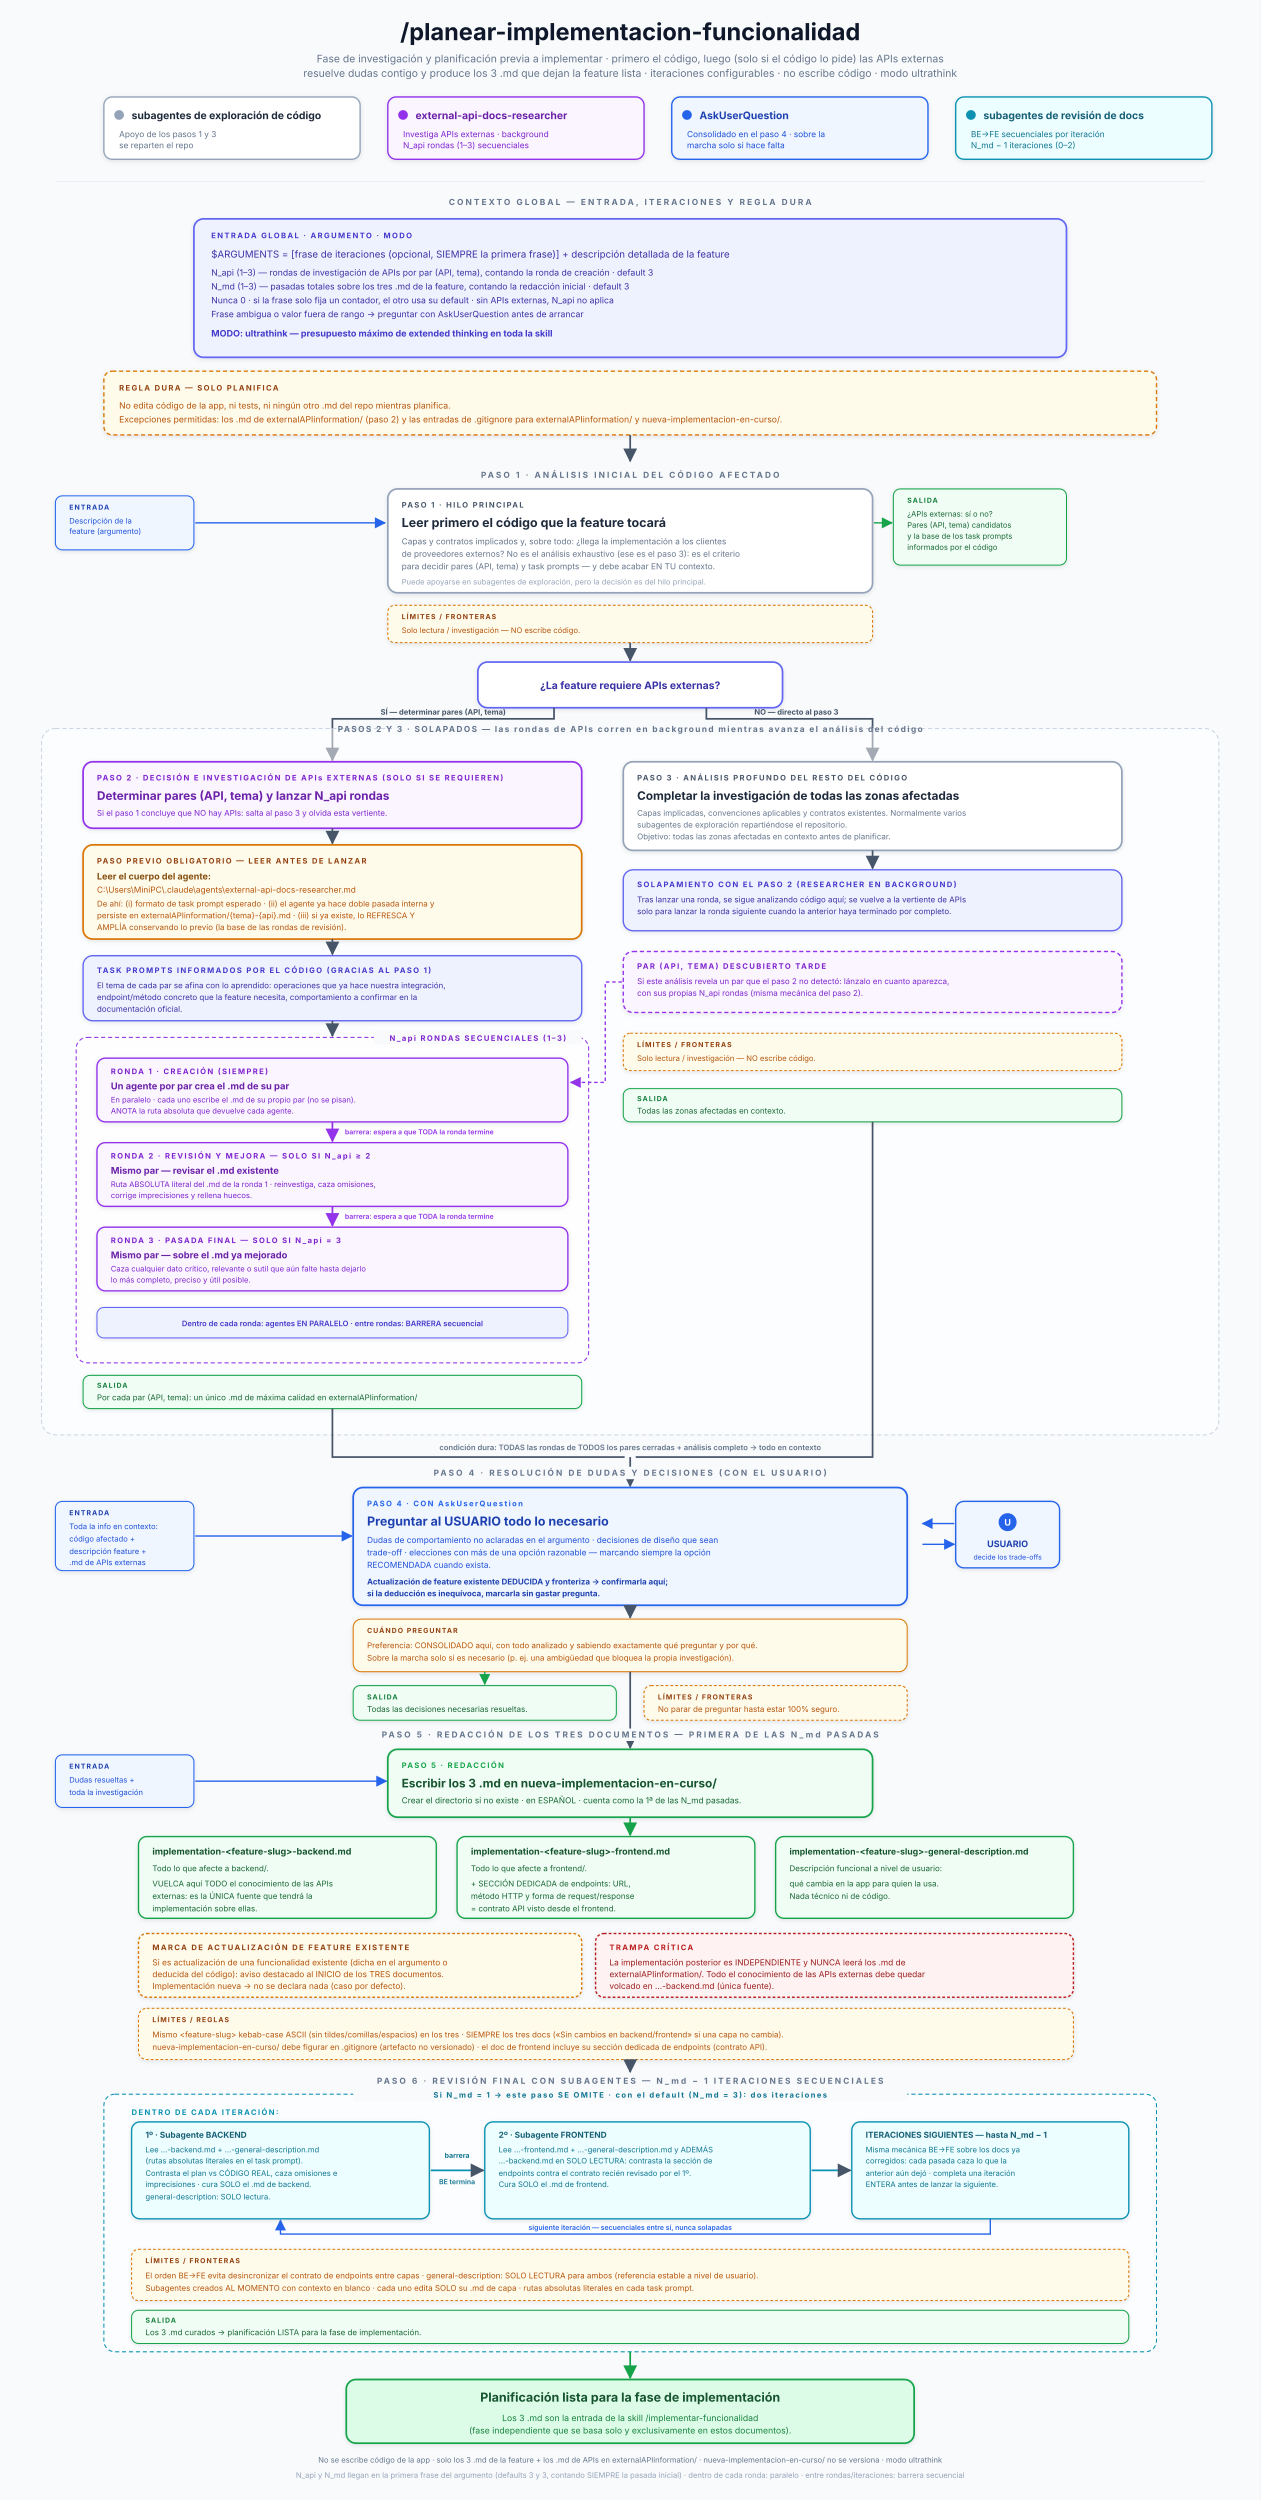
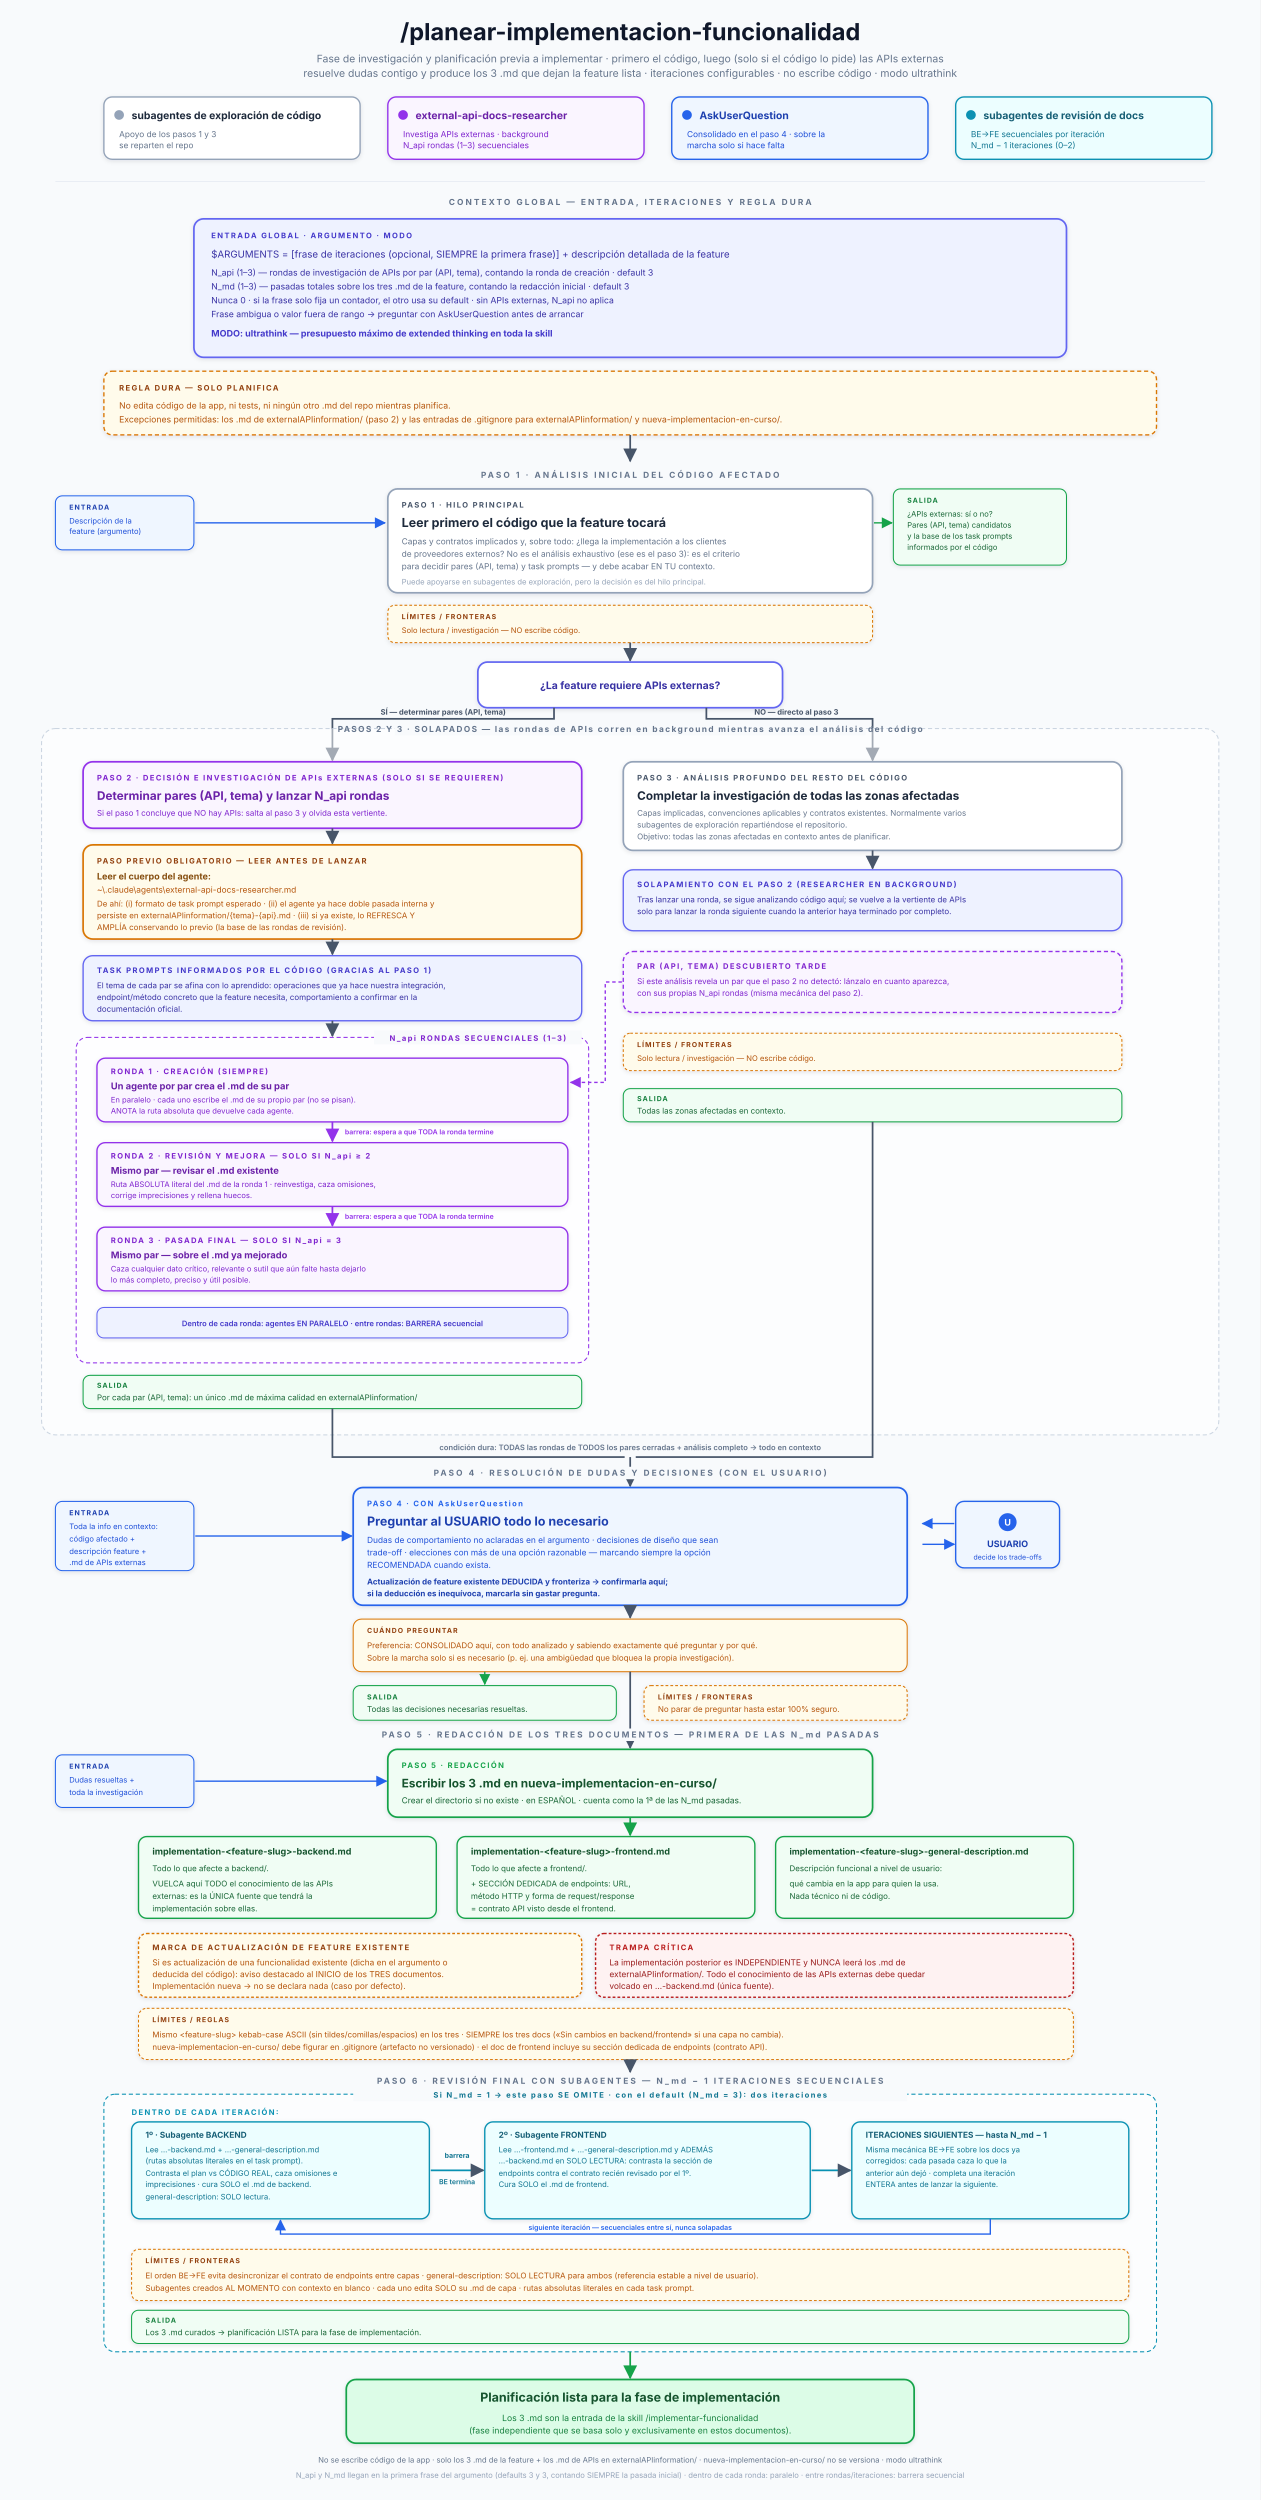
<svg xmlns="http://www.w3.org/2000/svg" viewBox="0 0 1820 3610" font-family="'Inter','Segoe UI',system-ui,sans-serif">
  <defs>
    <marker id="arrow" viewBox="0 0 12 12" refX="11" refY="6" markerWidth="8" markerHeight="8" orient="auto-start-reverse">
      <path d="M0,0 L12,6 L0,12 Z" fill="#475569" />
    </marker>
    <marker id="arrow-success" viewBox="0 0 12 12" refX="11" refY="6" markerWidth="8" markerHeight="8" orient="auto-start-reverse">
      <path d="M0,0 L12,6 L0,12 Z" fill="#16a34a" />
    </marker>
    <marker id="arrow-loop" viewBox="0 0 12 12" refX="11" refY="6" markerWidth="8" markerHeight="8" orient="auto-start-reverse">
      <path d="M0,0 L12,6 L0,12 Z" fill="#2563eb" />
    </marker>
    <marker id="arrow-retry" viewBox="0 0 12 12" refX="11" refY="6" markerWidth="8" markerHeight="8" orient="auto-start-reverse">
      <path d="M0,0 L12,6 L0,12 Z" fill="#9333ea" />
    </marker>
    <filter id="shadow" x="-15%" y="-15%" width="130%" height="130%">
      <feDropShadow dx="0" dy="2" stdDeviation="3" flood-color="#0f172a" flood-opacity="0.10" />
    </filter>
  </defs>
  <rect width="1820" height="3610" fill="#f8fafc" />
  <text x="910" y="58" text-anchor="middle" font-size="34" font-weight="700" fill="#0f172a">/planear-implementacion-funcionalidad</text>
  <text x="910" y="90" text-anchor="middle" font-size="15" fill="#64748b">Fase de investigación y planificación previa a implementar · primero el código, luego (solo si el código lo pide) las APIs externas</text>
  <text x="910" y="111" text-anchor="middle" font-size="15" fill="#64748b">resuelve dudas contigo y produce los 3 .md que dejan la feature lista · iteraciones configurables · no escribe código · modo ultrathink</text>
  <g transform="translate(150,140)" filter="url(#shadow)">
    <rect width="370" height="90" rx="12" fill="#ffffff" stroke="#94a3b8" stroke-width="2" />
    <circle cx="22" cy="26" r="7" fill="#94a3b8" />
    <text x="40" y="32" font-size="15" font-weight="700" fill="#1e293b">subagentes de exploración de código</text>
    <text x="22" y="58" font-size="12" fill="#64748b">Apoyo de los pasos 1 y 3</text>
    <text x="22" y="74" font-size="12" fill="#64748b">se reparten el repo</text>
  </g>
  <g transform="translate(560,140)" filter="url(#shadow)">
    <rect width="370" height="90" rx="12" fill="#faf5ff" stroke="#9333ea" stroke-width="2" />
    <circle cx="22" cy="26" r="7" fill="#9333ea" />
    <text x="40" y="32" font-size="15" font-weight="700" fill="#6b21a8">external-api-docs-researcher</text>
    <text x="22" y="58" font-size="12" fill="#7e22ce">Investiga APIs externas · background</text>
    <text x="22" y="74" font-size="12" fill="#7e22ce">N_api rondas (1–3) secuenciales</text>
  </g>
  <g transform="translate(970,140)" filter="url(#shadow)">
    <rect width="370" height="90" rx="12" fill="#eff6ff" stroke="#2563eb" stroke-width="2" />
    <circle cx="22" cy="26" r="7" fill="#2563eb" />
    <text x="40" y="32" font-size="15" font-weight="700" fill="#1e40af">AskUserQuestion</text>
    <text x="22" y="58" font-size="12" fill="#1d4ed8">Consolidado en el paso 4 · sobre la</text>
    <text x="22" y="74" font-size="12" fill="#1d4ed8">marcha solo si hace falta</text>
  </g>
  <g transform="translate(1380,140)" filter="url(#shadow)">
    <rect width="370" height="90" rx="12" fill="#ecfeff" stroke="#0891b2" stroke-width="2" />
    <circle cx="22" cy="26" r="7" fill="#0891b2" />
    <text x="40" y="32" font-size="15" font-weight="700" fill="#155e75">subagentes de revisión de docs</text>
    <text x="22" y="58" font-size="12" fill="#0e7490">BE→FE secuenciales por iteración</text>
    <text x="22" y="74" font-size="12" fill="#0e7490">N_md − 1 iteraciones (0–2)</text>
  </g>
  <line x1="80" y1="262" x2="1740" y2="262" stroke="#e2e8f0" stroke-width="1" />
  <text x="910" y="296" text-anchor="middle" font-size="12" font-weight="700" fill="#64748b" letter-spacing="3">CONTEXTO GLOBAL — ENTRADA, ITERACIONES Y REGLA DURA</text>
  <g filter="url(#shadow)">
    <rect x="280" y="316" width="1260" height="200" rx="14" fill="#eef2ff" stroke="#6366f1" stroke-width="2.5" />
    <text x="305" y="344" font-size="11" font-weight="700" fill="#4338ca" letter-spacing="2">ENTRADA GLOBAL · ARGUMENTO · MODO</text>
    <text x="305" y="372" font-size="14" fill="#3730a3">$ARGUMENTS = [frase de iteraciones (opcional, SIEMPRE la primera frase)] + descripción detallada de la feature</text>
    <text x="305" y="398" font-size="12.5" fill="#3730a3">N_api (1–3) — rondas de investigación de APIs por par (API, tema), contando la ronda de creación · default 3</text>
    <text x="305" y="418" font-size="12.5" fill="#3730a3">N_md (1–3) — pasadas totales sobre los tres .md de la feature, contando la redacción inicial · default 3</text>
    <text x="305" y="438" font-size="12.5" fill="#3730a3">Nunca 0 · si la frase solo fija un contador, el otro usa su default · sin APIs externas, N_api no aplica</text>
    <text x="305" y="458" font-size="12.5" fill="#3730a3">Frase ambigua o valor fuera de rango → preguntar con AskUserQuestion antes de arrancar</text>
    <text x="305" y="486" font-size="13" font-weight="700" fill="#4338ca">MODO: ultrathink — presupuesto máximo de extended thinking en toda la skill</text>
  </g>
  <g filter="url(#shadow)">
    <rect x="150" y="536" width="1520" height="92" rx="12" fill="#fffbeb" stroke="#d97706" stroke-width="2" stroke-dasharray="6,4" />
    <text x="172" y="564" font-size="11" font-weight="700" fill="#92400e" letter-spacing="2">REGLA DURA — SOLO PLANIFICA</text>
    <text x="172" y="590" font-size="12.5" fill="#b45309">No edita código de la app, ni tests, ni ningún otro .md del repo mientras planifica.</text>
    <text x="172" y="610" font-size="12.5" fill="#b45309">Excepciones permitidas: los .md de externalAPIinformation/ (paso 2) y las entradas de .gitignore para externalAPIinformation/ y nueva-implementacion-en-curso/.</text>
  </g>
  <line x1="910" y1="628" x2="910" y2="666" stroke="#475569" stroke-width="2.5" marker-end="url(#arrow)" />
  <text x="910" y="690" text-anchor="middle" font-size="12" font-weight="700" fill="#64748b" letter-spacing="3">PASO 1 · ANÁLISIS INICIAL DEL CÓDIGO AFECTADO</text>
  <g filter="url(#shadow)">
    <rect x="560" y="706" width="700" height="150" rx="14" fill="#ffffff" stroke="#94a3b8" stroke-width="2.5" />
    <text x="580" y="733" font-size="11" font-weight="700" fill="#475569" letter-spacing="2">PASO 1 · HILO PRINCIPAL</text>
    <text x="580" y="761" font-size="18" font-weight="700" fill="#1e293b">Leer primero el código que la feature tocará</text>
    <text x="580" y="786" font-size="12" fill="#64748b">Capas y contratos implicados y, sobre todo: ¿llega la implementación a los clientes</text>
    <text x="580" y="804" font-size="12" fill="#64748b">de proveedores externos? No es el análisis exhaustivo (ese es el paso 3): es el criterio</text>
    <text x="580" y="822" font-size="12" fill="#64748b">para decidir pares (API, tema) y task prompts — y debe acabar EN TU contexto.</text>
    <text x="580" y="844" font-size="11" fill="#94a3b8">Puede apoyarse en subagentes de exploración, pero la decisión es del hilo principal.</text>
  </g>
  <g filter="url(#shadow)">
    <rect x="80" y="716" width="200" height="78" rx="10" fill="#eff6ff" stroke="#2563eb" stroke-width="1.5" />
    <text x="100" y="736" font-size="10" font-weight="700" fill="#1e40af" letter-spacing="1.5">ENTRADA</text>
    <text x="100" y="756" font-size="11" fill="#1d4ed8">Descripción de la</text>
    <text x="100" y="771" font-size="11" fill="#1d4ed8">feature (argumento)</text>
  </g>
  <line x1="282" y1="755" x2="556" y2="755" stroke="#2563eb" stroke-width="2" marker-end="url(#arrow-loop)" />
  <g filter="url(#shadow)">
    <rect x="1290" y="706" width="250" height="110" rx="10" fill="#f0fdf4" stroke="#16a34a" stroke-width="1.5" />
    <text x="1310" y="726" font-size="10" font-weight="700" fill="#15803d" letter-spacing="1.5">SALIDA</text>
    <text x="1310" y="746" font-size="11" fill="#166534">¿APIs externas: sí o no?</text>
    <text x="1310" y="762" font-size="11" fill="#166534">Pares (API, tema) candidatos</text>
    <text x="1310" y="778" font-size="11" fill="#166534">y la base de los task prompts</text>
    <text x="1310" y="794" font-size="11" fill="#166534">informados por el código</text>
  </g>
  <line x1="1262" y1="755" x2="1288" y2="755" stroke="#16a34a" stroke-width="2" marker-end="url(#arrow-success)" />
  <g filter="url(#shadow)">
    <rect x="560" y="874" width="700" height="54" rx="10" fill="#fffbeb" stroke="#d97706" stroke-width="1.5" stroke-dasharray="4,3" />
    <text x="580" y="894" font-size="10" font-weight="700" fill="#92400e" letter-spacing="1.5">LÍMITES / FRONTERAS</text>
    <text x="580" y="914" font-size="11" fill="#b45309">Solo lectura / investigación — NO escribe código.</text>
  </g>
  <line x1="910" y1="928" x2="910" y2="954" stroke="#475569" stroke-width="2.5" marker-end="url(#arrow)" />
  <g filter="url(#shadow)">
    <rect x="690" y="956" width="440" height="66" rx="14" fill="#ffffff" stroke="#6366f1" stroke-width="2.5" />
    <text x="910" y="995" text-anchor="middle" font-size="15" font-weight="700" fill="#3730a3">¿La feature requiere APIs externas?</text>
  </g>
  <path d="M 800,1022 L 800,1038 L 480,1038 L 480,1098" fill="none" stroke="#475569" stroke-width="2.5" marker-end="url(#arrow)" />
  <text x="640" y="1032" text-anchor="middle" font-size="11" font-weight="700" fill="#475569">SÍ — determinar pares (API, tema)</text>
  <path d="M 1020,1022 L 1020,1038 L 1260,1038 L 1260,1098" fill="none" stroke="#475569" stroke-width="2.5" marker-end="url(#arrow)" />
  <text x="1150" y="1032" text-anchor="middle" font-size="11" font-weight="700" fill="#475569">NO — directo al paso 3</text>
  <rect x="60" y="1052" width="1700" height="1020" rx="20" fill="#ffffff" fill-opacity="0.5" stroke="#cbd5e1" stroke-width="1.5" stroke-dasharray="6,4" />
  <rect x="570" y="1042" width="680" height="20" fill="#f8fafc" />
  <text x="910" y="1057" text-anchor="middle" font-size="12" font-weight="700" fill="#64748b" letter-spacing="2">PASOS 2 Y 3 · SOLAPADOS — las rondas de APIs corren en background mientras avanza el análisis del código</text>
  <g filter="url(#shadow)">
    <rect x="120" y="1100" width="720" height="96" rx="14" fill="#faf5ff" stroke="#9333ea" stroke-width="2.5" />
    <text x="140" y="1127" font-size="11" font-weight="700" fill="#7e22ce" letter-spacing="2">PASO 2 · DECISIÓN E INVESTIGACIÓN DE APIs EXTERNAS (SOLO SI SE REQUIEREN)</text>
    <text x="140" y="1155" font-size="17" font-weight="700" fill="#6b21a8">Determinar pares (API, tema) y lanzar N_api rondas</text>
    <text x="140" y="1178" font-size="11.5" fill="#7e22ce">Si el paso 1 concluye que NO hay APIs: salta al paso 3 y olvida esta vertiente.</text>
  </g>
  <line x1="480" y1="1196" x2="480" y2="1218" stroke="#475569" stroke-width="2.5" marker-end="url(#arrow)" />
  <g filter="url(#shadow)">
    <rect x="120" y="1220" width="720" height="136" rx="14" fill="#fffbeb" stroke="#d97706" stroke-width="2.5" />
    <text x="140" y="1247" font-size="11" font-weight="700" fill="#92400e" letter-spacing="2">PASO PREVIO OBLIGATORIO — LEER ANTES DE LANZAR</text>
    <text x="140" y="1270" font-size="13" font-weight="700" fill="#854d0e">Leer el cuerpo del agente:</text>
-     <text x="140" y="1289" font-size="12" fill="#b45309">C:\Users\MiniPC\.claude\agents\external-api-docs-researcher.md</text>
+     <text x="140" y="1289" font-size="12" fill="#b45309">~\.claude\agents\external-api-docs-researcher.md</text>
    <text x="140" y="1309" font-size="11.5" fill="#b45309">De ahí: (i) formato de task prompt esperado · (ii) el agente ya hace doble pasada interna y</text>
    <text x="140" y="1326" font-size="11.5" fill="#b45309">persiste en externalAPIinformation/{tema}-{api}.md · (iii) si ya existe, lo REFRESCA Y</text>
    <text x="140" y="1343" font-size="11.5" fill="#b45309">AMPLÍA conservando lo previo (la base de las rondas de revisión).</text>
  </g>
  <line x1="480" y1="1356" x2="480" y2="1378" stroke="#475569" stroke-width="2.5" marker-end="url(#arrow)" />
  <g filter="url(#shadow)">
    <rect x="120" y="1380" width="720" height="94" rx="14" fill="#eef2ff" stroke="#6366f1" stroke-width="2" />
    <text x="140" y="1405" font-size="11" font-weight="700" fill="#4338ca" letter-spacing="2">TASK PROMPTS INFORMADOS POR EL CÓDIGO (GRACIAS AL PASO 1)</text>
    <text x="140" y="1427" font-size="11.5" fill="#3730a3">El tema de cada par se afina con lo aprendido: operaciones que ya hace nuestra integración,</text>
    <text x="140" y="1444" font-size="11.5" fill="#3730a3">endpoint/método concreto que la feature necesita, comportamiento a confirmar en la</text>
    <text x="140" y="1461" font-size="11.5" fill="#3730a3">documentación oficial.</text>
  </g>
  <line x1="480" y1="1474" x2="480" y2="1496" stroke="#475569" stroke-width="2.5" marker-end="url(#arrow)" />
  <rect x="110" y="1498" width="740" height="470" rx="16" fill="#ffffff" fill-opacity="0.6" stroke="#9333ea" stroke-width="1.5" stroke-dasharray="6,4" />
  <rect x="540" y="1488" width="300" height="20" fill="#f8fafc" />
  <text x="690" y="1503" text-anchor="middle" font-size="11" font-weight="700" fill="#7e22ce" letter-spacing="2">N_api RONDAS SECUENCIALES (1–3)</text>
  <g filter="url(#shadow)">
    <rect x="140" y="1528" width="680" height="92" rx="12" fill="#faf5ff" stroke="#9333ea" stroke-width="2" />
    <text x="160" y="1551" font-size="11" font-weight="700" fill="#7e22ce" letter-spacing="2">RONDA 1 · CREACIÓN (SIEMPRE)</text>
    <text x="160" y="1573" font-size="13.5" font-weight="700" fill="#6b21a8">Un agente por par crea el .md de su par</text>
    <text x="160" y="1592" font-size="11" fill="#7e22ce">En paralelo · cada uno escribe el .md de su propio par (no se pisan).</text>
    <text x="160" y="1608" font-size="11" fill="#7e22ce">ANOTA la ruta absoluta que devuelve cada agente.</text>
  </g>
  <line x1="480" y1="1620" x2="480" y2="1648" stroke="#9333ea" stroke-width="2.5" marker-end="url(#arrow-retry)" />
  <text x="498" y="1638" font-size="10" font-weight="600" fill="#9333ea">barrera: espera a que TODA la ronda termine</text>
  <g filter="url(#shadow)">
    <rect x="140" y="1650" width="680" height="92" rx="12" fill="#faf5ff" stroke="#9333ea" stroke-width="2" />
    <text x="160" y="1673" font-size="11" font-weight="700" fill="#7e22ce" letter-spacing="2">RONDA 2 · REVISIÓN Y MEJORA — SOLO SI N_api ≥ 2</text>
    <text x="160" y="1695" font-size="13.5" font-weight="700" fill="#6b21a8">Mismo par — revisar el .md existente</text>
    <text x="160" y="1714" font-size="11" fill="#7e22ce">Ruta ABSOLUTA literal del .md de la ronda 1 · reinvestiga, caza omisiones,</text>
    <text x="160" y="1730" font-size="11" fill="#7e22ce">corrige imprecisiones y rellena huecos.</text>
  </g>
  <line x1="480" y1="1742" x2="480" y2="1770" stroke="#9333ea" stroke-width="2.5" marker-end="url(#arrow-retry)" />
  <text x="498" y="1760" font-size="10" font-weight="600" fill="#9333ea">barrera: espera a que TODA la ronda termine</text>
  <g filter="url(#shadow)">
    <rect x="140" y="1772" width="680" height="92" rx="12" fill="#faf5ff" stroke="#9333ea" stroke-width="2" />
    <text x="160" y="1795" font-size="11" font-weight="700" fill="#7e22ce" letter-spacing="2">RONDA 3 · PASADA FINAL — SOLO SI N_api = 3</text>
    <text x="160" y="1817" font-size="13.5" font-weight="700" fill="#6b21a8">Mismo par — sobre el .md ya mejorado</text>
    <text x="160" y="1836" font-size="11" fill="#7e22ce">Caza cualquier dato crítico, relevante o sutil que aún falte hasta dejarlo</text>
    <text x="160" y="1852" font-size="11" fill="#7e22ce">lo más completo, preciso y útil posible.</text>
  </g>
  <g filter="url(#shadow)">
    <rect x="140" y="1888" width="680" height="44" rx="10" fill="#eef2ff" stroke="#6366f1" stroke-width="1.5" />
    <text x="480" y="1915" text-anchor="middle" font-size="11" font-weight="600" fill="#4338ca">Dentro de cada ronda: agentes EN PARALELO · entre rondas: BARRERA secuencial</text>
  </g>
  <g filter="url(#shadow)">
    <rect x="120" y="1986" width="720" height="48" rx="10" fill="#f0fdf4" stroke="#16a34a" stroke-width="1.5" />
    <text x="140" y="2004" font-size="10" font-weight="700" fill="#15803d" letter-spacing="1.5">SALIDA</text>
    <text x="140" y="2022" font-size="11.5" fill="#166534">Por cada par (API, tema): un único .md de máxima calidad en externalAPIinformation/</text>
  </g>
  <g filter="url(#shadow)">
    <rect x="900" y="1100" width="720" height="128" rx="14" fill="#ffffff" stroke="#94a3b8" stroke-width="2.5" />
    <text x="920" y="1127" font-size="11" font-weight="700" fill="#475569" letter-spacing="2">PASO 3 · ANÁLISIS PROFUNDO DEL RESTO DEL CÓDIGO</text>
    <text x="920" y="1155" font-size="17" font-weight="700" fill="#1e293b">Completar la investigación de todas las zonas afectadas</text>
    <text x="920" y="1178" font-size="11.5" fill="#64748b">Capas implicadas, convenciones aplicables y contratos existentes. Normalmente varios</text>
    <text x="920" y="1195" font-size="11.5" fill="#64748b">subagentes de exploración repartiéndose el repositorio.</text>
    <text x="920" y="1212" font-size="11.5" fill="#64748b">Objetivo: todas las zonas afectadas en contexto antes de planificar.</text>
  </g>
  <line x1="1260" y1="1228" x2="1260" y2="1254" stroke="#475569" stroke-width="2.5" marker-end="url(#arrow)" />
  <g filter="url(#shadow)">
    <rect x="900" y="1256" width="720" height="88" rx="14" fill="#eef2ff" stroke="#6366f1" stroke-width="2" />
    <text x="920" y="1281" font-size="11" font-weight="700" fill="#4338ca" letter-spacing="2">SOLAPAMIENTO CON EL PASO 2 (RESEARCHER EN BACKGROUND)</text>
    <text x="920" y="1303" font-size="11.5" fill="#3730a3">Tras lanzar una ronda, se sigue analizando código aquí; se vuelve a la vertiente de APIs</text>
    <text x="920" y="1320" font-size="11.5" fill="#3730a3">solo para lanzar la ronda siguiente cuando la anterior haya terminado por completo.</text>
  </g>
  <g filter="url(#shadow)">
    <rect x="900" y="1374" width="720" height="88" rx="14" fill="#faf5ff" stroke="#9333ea" stroke-width="2" stroke-dasharray="6,4" />
    <text x="920" y="1399" font-size="11" font-weight="700" fill="#7e22ce" letter-spacing="2">PAR (API, TEMA) DESCUBIERTO TARDE</text>
    <text x="920" y="1421" font-size="11.5" fill="#7e22ce">Si este análisis revela un par que el paso 2 no detectó: lánzalo en cuanto aparezca,</text>
    <text x="920" y="1438" font-size="11.5" fill="#7e22ce">con sus propias N_api rondas (misma mecánica del paso 2).</text>
  </g>
  <path d="M 898,1418 L 874,1418 L 874,1563 L 824,1563" fill="none" stroke="#9333ea" stroke-width="2" stroke-dasharray="5,4" marker-end="url(#arrow-retry)" />
  <g filter="url(#shadow)">
    <rect x="900" y="1492" width="720" height="54" rx="10" fill="#fffbeb" stroke="#d97706" stroke-width="1.5" stroke-dasharray="4,3" />
    <text x="920" y="1512" font-size="10" font-weight="700" fill="#92400e" letter-spacing="1.5">LÍMITES / FRONTERAS</text>
    <text x="920" y="1532" font-size="11" fill="#b45309">Solo lectura / investigación — NO escribe código.</text>
  </g>
  <g filter="url(#shadow)">
    <rect x="900" y="1572" width="720" height="48" rx="10" fill="#f0fdf4" stroke="#16a34a" stroke-width="1.5" />
    <text x="920" y="1590" font-size="10" font-weight="700" fill="#15803d" letter-spacing="1.5">SALIDA</text>
    <text x="920" y="1608" font-size="11.5" fill="#166534">Todas las zonas afectadas en contexto.</text>
  </g>
  <path d="M 480,2034 L 480,2104 L 902,2104" fill="none" stroke="#475569" stroke-width="2.5" />
  <path d="M 1260,1620 L 1260,2104 L 918,2104" fill="none" stroke="#475569" stroke-width="2.5" />
  <text x="910" y="2094" text-anchor="middle" font-size="11" font-weight="600" fill="#64748b">condición dura: TODAS las rondas de TODOS los pares cerradas + análisis completo → todo en contexto</text>
  <line x1="910" y1="2104" x2="910" y2="2146" stroke="#475569" stroke-width="2.5" marker-end="url(#arrow)" />
  <rect x="560" y="2118" width="700" height="18" fill="#f8fafc" />
  <text x="910" y="2131" text-anchor="middle" font-size="12" font-weight="700" fill="#64748b" letter-spacing="3">PASO 4 · RESOLUCIÓN DE DUDAS Y DECISIONES (CON EL USUARIO)</text>
  <g filter="url(#shadow)">
    <rect x="510" y="2148" width="800" height="170" rx="14" fill="#eff6ff" stroke="#2563eb" stroke-width="2.5" />
    <text x="530" y="2175" font-size="11" font-weight="700" fill="#2563eb" letter-spacing="2">PASO 4 · CON AskUserQuestion</text>
    <text x="530" y="2203" font-size="18" font-weight="700" fill="#1e40af">Preguntar al USUARIO todo lo necesario</text>
    <text x="530" y="2228" font-size="12" fill="#1d4ed8">Dudas de comportamiento no aclaradas en el argumento · decisiones de diseño que sean</text>
    <text x="530" y="2246" font-size="12" fill="#1d4ed8">trade-off · elecciones con más de una opción razonable — marcando siempre la opción</text>
    <text x="530" y="2264" font-size="12" fill="#1d4ed8">RECOMENDADA cuando exista.</text>
    <text x="530" y="2288" font-size="11.5" font-weight="700" fill="#1e40af">Actualización de feature existente DEDUCIDA y fronteriza → confirmarla aquí;</text>
    <text x="530" y="2305" font-size="11.5" font-weight="700" fill="#1e40af">si la deducción es inequívoca, marcarla sin gastar pregunta.</text>
  </g>
  <g filter="url(#shadow)">
    <rect x="1380" y="2168" width="150" height="96" rx="12" fill="#eff6ff" stroke="#2563eb" stroke-width="2" />
    <circle cx="1455" cy="2198" r="13" fill="#2563eb" />
    <text x="1455" y="2203" text-anchor="middle" font-size="13" font-weight="700" fill="#ffffff">U</text>
    <text x="1455" y="2234" text-anchor="middle" font-size="13" font-weight="700" fill="#1e40af">USUARIO</text>
    <text x="1455" y="2252" text-anchor="middle" font-size="10" fill="#1d4ed8">decide los trade-offs</text>
  </g>
  <line x1="1378" y1="2200" x2="1332" y2="2200" stroke="#2563eb" stroke-width="2" marker-end="url(#arrow-loop)" />
  <line x1="1332" y1="2230" x2="1378" y2="2230" stroke="#2563eb" stroke-width="2" marker-end="url(#arrow-loop)" />
  <g filter="url(#shadow)">
    <rect x="80" y="2168" width="200" height="100" rx="10" fill="#eff6ff" stroke="#2563eb" stroke-width="1.5" />
    <text x="100" y="2188" font-size="10" font-weight="700" fill="#1e40af" letter-spacing="1.5">ENTRADA</text>
    <text x="100" y="2208" font-size="11" fill="#1d4ed8">Toda la info en contexto:</text>
    <text x="100" y="2226" font-size="11" fill="#1d4ed8">código afectado +</text>
    <text x="100" y="2244" font-size="11" fill="#1d4ed8">descripción feature +</text>
    <text x="100" y="2260" font-size="11" fill="#1d4ed8">.md de APIs externas</text>
  </g>
  <line x1="282" y1="2218" x2="508" y2="2218" stroke="#2563eb" stroke-width="2" marker-end="url(#arrow-loop)" />
  <line x1="910" y1="2318" x2="910" y2="2336" stroke="#475569" stroke-width="2.5" marker-end="url(#arrow)" />
  <g filter="url(#shadow)">
    <rect x="510" y="2338" width="800" height="76" rx="12" fill="#fffbeb" stroke="#d97706" stroke-width="1.5" />
    <text x="530" y="2358" font-size="10" font-weight="700" fill="#92400e" letter-spacing="1.5">CUÁNDO PREGUNTAR</text>
    <text x="530" y="2380" font-size="11.5" fill="#b45309">Preferencia: CONSOLIDADO aquí, con todo analizado y sabiendo exactamente qué preguntar y por qué.</text>
    <text x="530" y="2398" font-size="11.5" fill="#b45309">Sobre la marcha solo si es necesario (p. ej. una ambigüedad que bloquea la propia investigación).</text>
  </g>
  <line x1="700" y1="2414" x2="700" y2="2432" stroke="#16a34a" stroke-width="2" marker-end="url(#arrow-success)" />
  <g filter="url(#shadow)">
    <rect x="510" y="2434" width="380" height="50" rx="10" fill="#f0fdf4" stroke="#16a34a" stroke-width="1.5" />
    <text x="530" y="2454" font-size="10" font-weight="700" fill="#15803d" letter-spacing="1.5">SALIDA</text>
    <text x="530" y="2472" font-size="11.5" fill="#166534">Todas las decisiones necesarias resueltas.</text>
  </g>
  <g filter="url(#shadow)">
    <rect x="930" y="2434" width="380" height="50" rx="10" fill="#fffbeb" stroke="#d97706" stroke-width="1.5" stroke-dasharray="4,3" />
    <text x="950" y="2454" font-size="10" font-weight="700" fill="#92400e" letter-spacing="1.5">LÍMITES / FRONTERAS</text>
    <text x="950" y="2472" font-size="11.5" fill="#b45309">No parar de preguntar hasta estar 100% seguro.</text>
  </g>
  <line x1="910" y1="2414" x2="910" y2="2524" stroke="#475569" stroke-width="2.5" marker-end="url(#arrow)" />
  <rect x="600" y="2496" width="620" height="18" fill="#f8fafc" />
  <text x="910" y="2509" text-anchor="middle" font-size="12" font-weight="700" fill="#64748b" letter-spacing="3">PASO 5 · REDACCIÓN DE LOS TRES DOCUMENTOS — PRIMERA DE LAS N_md PASADAS</text>
  <g filter="url(#shadow)">
    <rect x="560" y="2526" width="700" height="98" rx="14" fill="#f0fdf4" stroke="#16a34a" stroke-width="2.5" />
    <text x="580" y="2553" font-size="11" font-weight="700" fill="#16a34a" letter-spacing="2">PASO 5 · REDACCIÓN</text>
    <text x="580" y="2581" font-size="17" font-weight="700" fill="#14532d">Escribir los 3 .md en nueva-implementacion-en-curso/</text>
    <text x="580" y="2604" font-size="12" fill="#166534">Crear el directorio si no existe · en ESPAÑOL · cuenta como la 1ª de las N_md pasadas.</text>
  </g>
  <g filter="url(#shadow)">
    <rect x="80" y="2534" width="200" height="76" rx="10" fill="#eff6ff" stroke="#2563eb" stroke-width="1.5" />
    <text x="100" y="2554" font-size="10" font-weight="700" fill="#1e40af" letter-spacing="1.5">ENTRADA</text>
    <text x="100" y="2574" font-size="11" fill="#1d4ed8">Dudas resueltas +</text>
    <text x="100" y="2592" font-size="11" fill="#1d4ed8">toda la investigación</text>
  </g>
  <line x1="282" y1="2572" x2="558" y2="2572" stroke="#2563eb" stroke-width="2" marker-end="url(#arrow-loop)" />
  <line x1="910" y1="2624" x2="910" y2="2650" stroke="#16a34a" stroke-width="2.5" marker-end="url(#arrow-success)" />
  <g filter="url(#shadow)">
    <rect x="200" y="2652" width="430" height="118" rx="12" fill="#f0fdf4" stroke="#16a34a" stroke-width="2" />
    <text x="220" y="2678" font-size="13" font-weight="700" fill="#14532d">implementation-&lt;feature-slug&gt;-backend.md</text>
    <text x="220" y="2702" font-size="11.5" fill="#166534">Todo lo que afecte a backend/.</text>
    <text x="220" y="2724" font-size="11.5" fill="#166534">VUELCA aquí TODO el conocimiento de las APIs</text>
    <text x="220" y="2742" font-size="11.5" fill="#166534">externas: es la ÚNICA fuente que tendrá la</text>
    <text x="220" y="2760" font-size="11.5" fill="#166534">implementación sobre ellas.</text>
  </g>
  <g filter="url(#shadow)">
    <rect x="660" y="2652" width="430" height="118" rx="12" fill="#f0fdf4" stroke="#16a34a" stroke-width="2" />
    <text x="680" y="2678" font-size="13" font-weight="700" fill="#14532d">implementation-&lt;feature-slug&gt;-frontend.md</text>
    <text x="680" y="2702" font-size="11.5" fill="#166534">Todo lo que afecte a frontend/.</text>
    <text x="680" y="2724" font-size="11.5" fill="#166534">+ SECCIÓN DEDICADA de endpoints: URL,</text>
    <text x="680" y="2742" font-size="11.5" fill="#166534">método HTTP y forma de request/response</text>
    <text x="680" y="2760" font-size="11.5" fill="#166534">= contrato API visto desde el frontend.</text>
  </g>
  <g filter="url(#shadow)">
    <rect x="1120" y="2652" width="430" height="118" rx="12" fill="#f0fdf4" stroke="#16a34a" stroke-width="2" />
    <text x="1140" y="2678" font-size="12.5" font-weight="700" fill="#14532d">implementation-&lt;feature-slug&gt;-general-description.md</text>
    <text x="1140" y="2702" font-size="11.5" fill="#166534">Descripción funcional a nivel de usuario:</text>
    <text x="1140" y="2724" font-size="11.5" fill="#166534">qué cambia en la app para quien la usa.</text>
    <text x="1140" y="2742" font-size="11.5" fill="#166534">Nada técnico ni de código.</text>
  </g>
  <g filter="url(#shadow)">
    <rect x="200" y="2792" width="640" height="92" rx="12" fill="#fffbeb" stroke="#d97706" stroke-width="2" stroke-dasharray="4,3" />
    <text x="220" y="2816" font-size="11" font-weight="700" fill="#92400e" letter-spacing="2">MARCA DE ACTUALIZACIÓN DE FEATURE EXISTENTE</text>
    <text x="220" y="2838" font-size="12" fill="#b45309">Si es actualización de una funcionalidad existente (dicha en el argumento o</text>
    <text x="220" y="2855" font-size="12" fill="#b45309">deducida del código): aviso destacado al INICIO de los TRES documentos.</text>
    <text x="220" y="2872" font-size="12" fill="#b45309">Implementación nueva → no se declara nada (caso por defecto).</text>
  </g>
  <g filter="url(#shadow)">
    <rect x="860" y="2792" width="690" height="92" rx="12" fill="#fef2f2" stroke="#b91c1c" stroke-width="2" stroke-dasharray="4,3" />
    <text x="880" y="2816" font-size="11" font-weight="700" fill="#b91c1c" letter-spacing="2">TRAMPA CRÍTICA</text>
    <text x="880" y="2838" font-size="12" fill="#991b1b">La implementación posterior es INDEPENDIENTE y NUNCA leerá los .md de</text>
    <text x="880" y="2855" font-size="12" fill="#991b1b">externalAPIinformation/. Todo el conocimiento de las APIs externas debe quedar</text>
    <text x="880" y="2872" font-size="12" fill="#991b1b">volcado en …-backend.md (única fuente).</text>
  </g>
  <g filter="url(#shadow)">
    <rect x="200" y="2900" width="1350" height="74" rx="12" fill="#fffbeb" stroke="#d97706" stroke-width="1.5" stroke-dasharray="4,3" />
    <text x="220" y="2920" font-size="10" font-weight="700" fill="#92400e" letter-spacing="1.5">LÍMITES / REGLAS</text>
    <text x="220" y="2942" font-size="11.5" fill="#b45309">Mismo &lt;feature-slug&gt; kebab-case ASCII (sin tildes/comillas/espacios) en los tres · SIEMPRE los tres docs («Sin cambios en backend/frontend» si una capa no cambia).</text>
    <text x="220" y="2960" font-size="11.5" fill="#b45309">nueva-implementacion-en-curso/ debe figurar en .gitignore (artefacto no versionado) · el doc de frontend incluye su sección dedicada de endpoints (contrato API).</text>
  </g>
  <line x1="910" y1="2974" x2="910" y2="2992" stroke="#475569" stroke-width="2.5" marker-end="url(#arrow)" />
  <rect x="520" y="2996" width="780" height="18" fill="#f8fafc" />
  <text x="910" y="3009" text-anchor="middle" font-size="12" font-weight="700" fill="#64748b" letter-spacing="3">PASO 6 · REVISIÓN FINAL CON SUBAGENTES — N_md − 1 ITERACIONES SECUENCIALES</text>
  <rect x="150" y="3024" width="1520" height="372" rx="16" fill="#ffffff" fill-opacity="0.6" stroke="#0891b2" stroke-width="1.5" stroke-dasharray="6,4" />
  <rect x="510" y="3014" width="800" height="20" fill="#f8fafc" />
  <text x="910" y="3029" text-anchor="middle" font-size="11" font-weight="700" fill="#0e7490" letter-spacing="2">Si N_md = 1 → este paso SE OMITE · con el default (N_md = 3): dos iteraciones</text>
  <text x="190" y="3054" font-size="11" font-weight="700" fill="#0891b2" letter-spacing="2">DENTRO DE CADA ITERACIÓN:</text>
  <g filter="url(#shadow)">
    <rect x="190" y="3064" width="430" height="140" rx="12" fill="#ecfeff" stroke="#0891b2" stroke-width="2" />
    <text x="210" y="3087" font-size="12" font-weight="700" fill="#155e75">1º · Subagente BACKEND</text>
    <text x="210" y="3108" font-size="11" fill="#0e7490">Lee …-backend.md + …-general-description.md</text>
    <text x="210" y="3124" font-size="11" fill="#0e7490">(rutas absolutas literales en el task prompt).</text>
    <text x="210" y="3142" font-size="11" fill="#0e7490">Contrasta el plan vs CÓDIGO REAL, caza omisiones e</text>
    <text x="210" y="3158" font-size="11" fill="#0e7490">imprecisiones · cura SOLO el .md de backend.</text>
    <text x="210" y="3176" font-size="11" fill="#0e7490">general-description: SOLO lectura.</text>
  </g>
  <line x1="622" y1="3134" x2="698" y2="3134" stroke="#0891b2" stroke-width="2.5" marker-end="url(#arrow)" />
  <text x="660" y="3116" text-anchor="middle" font-size="10" font-weight="700" fill="#0e7490">barrera</text>
  <text x="660" y="3154" text-anchor="middle" font-size="10" font-weight="600" fill="#0e7490">BE termina</text>
  <g filter="url(#shadow)">
    <rect x="700" y="3064" width="470" height="140" rx="12" fill="#ecfeff" stroke="#0891b2" stroke-width="2" />
    <text x="720" y="3087" font-size="12" font-weight="700" fill="#155e75">2º · Subagente FRONTEND</text>
    <text x="720" y="3108" font-size="11" fill="#0e7490">Lee …-frontend.md + …-general-description.md y ADEMÁS</text>
    <text x="720" y="3124" font-size="11" fill="#0e7490">…-backend.md en SOLO LECTURA: contrasta la sección de</text>
    <text x="720" y="3142" font-size="11" fill="#0e7490">endpoints contra el contrato recién revisado por el 1º.</text>
    <text x="720" y="3158" font-size="11" fill="#0e7490">Cura SOLO el .md de frontend.</text>
  </g>
  <line x1="1172" y1="3134" x2="1228" y2="3134" stroke="#0891b2" stroke-width="2.5" marker-end="url(#arrow)" />
  <g filter="url(#shadow)">
    <rect x="1230" y="3064" width="400" height="140" rx="12" fill="#ecfeff" stroke="#0891b2" stroke-width="2" />
    <text x="1250" y="3087" font-size="12" font-weight="700" fill="#155e75">ITERACIONES SIGUIENTES — hasta N_md − 1</text>
    <text x="1250" y="3108" font-size="11" fill="#0e7490">Misma mecánica BE→FE sobre los docs ya</text>
    <text x="1250" y="3124" font-size="11" fill="#0e7490">corregidos: cada pasada caza lo que la</text>
    <text x="1250" y="3142" font-size="11" fill="#0e7490">anterior aún dejó · completa una iteración</text>
    <text x="1250" y="3158" font-size="11" fill="#0e7490">ENTERA antes de lanzar la siguiente.</text>
  </g>
  <path d="M 1430,3204 L 1430,3226 L 405,3226 L 405,3206" fill="none" stroke="#2563eb" stroke-width="2" marker-end="url(#arrow-loop)" />
  <text x="910" y="3220" text-anchor="middle" font-size="10" font-weight="600" fill="#2563eb">siguiente iteración — secuenciales entre sí, nunca solapadas</text>
  <g filter="url(#shadow)">
    <rect x="190" y="3248" width="1440" height="74" rx="10" fill="#fffbeb" stroke="#d97706" stroke-width="1.5" stroke-dasharray="4,3" />
    <text x="210" y="3268" font-size="10" font-weight="700" fill="#92400e" letter-spacing="1.5">LÍMITES / FRONTERAS</text>
    <text x="210" y="3290" font-size="11.5" fill="#b45309">El orden BE→FE evita desincronizar el contrato de endpoints entre capas · general-description: SOLO LECTURA para ambos (referencia estable a nivel de usuario).</text>
    <text x="210" y="3308" font-size="11.5" fill="#b45309">Subagentes creados AL MOMENTO con contexto en blanco · cada uno edita SOLO su .md de capa · rutas absolutas literales en cada task prompt.</text>
  </g>
  <g filter="url(#shadow)">
    <rect x="190" y="3336" width="1440" height="48" rx="10" fill="#f0fdf4" stroke="#16a34a" stroke-width="1.5" />
    <text x="210" y="3354" font-size="10" font-weight="700" fill="#15803d" letter-spacing="1.5">SALIDA</text>
    <text x="210" y="3372" font-size="11.5" fill="#166534">Los 3 .md curados → planificación LISTA para la fase de implementación.</text>
  </g>
  <line x1="910" y1="3396" x2="910" y2="3434" stroke="#16a34a" stroke-width="2.5" marker-end="url(#arrow-success)" />
  <g filter="url(#shadow)">
    <rect x="500" y="3436" width="820" height="92" rx="14" fill="#dcfce7" stroke="#16a34a" stroke-width="2.5" />
    <text x="910" y="3468" text-anchor="middle" font-size="18" font-weight="700" fill="#14532d">Planificación lista para la fase de implementación</text>
    <text x="910" y="3496" text-anchor="middle" font-size="12.5" fill="#15803d">Los 3 .md son la entrada de la skill /implementar-funcionalidad</text>
    <text x="910" y="3514" text-anchor="middle" font-size="12.5" fill="#15803d">(fase independiente que se basa solo y exclusivamente en estos documentos).</text>
  </g>
  <text x="910" y="3556" text-anchor="middle" font-size="11" fill="#64748b">No se escribe código de la app · solo los 3 .md de la feature + los .md de APIs en externalAPIinformation/ · nueva-implementacion-en-curso/ no se versiona · modo ultrathink</text>
  <text x="910" y="3578" text-anchor="middle" font-size="11" fill="#94a3b8">N_api y N_md llegan en la primera frase del argumento (defaults 3 y 3, contando SIEMPRE la pasada inicial) · dentro de cada ronda: paralelo · entre rondas/iteraciones: barrera secuencial</text>
</svg>
